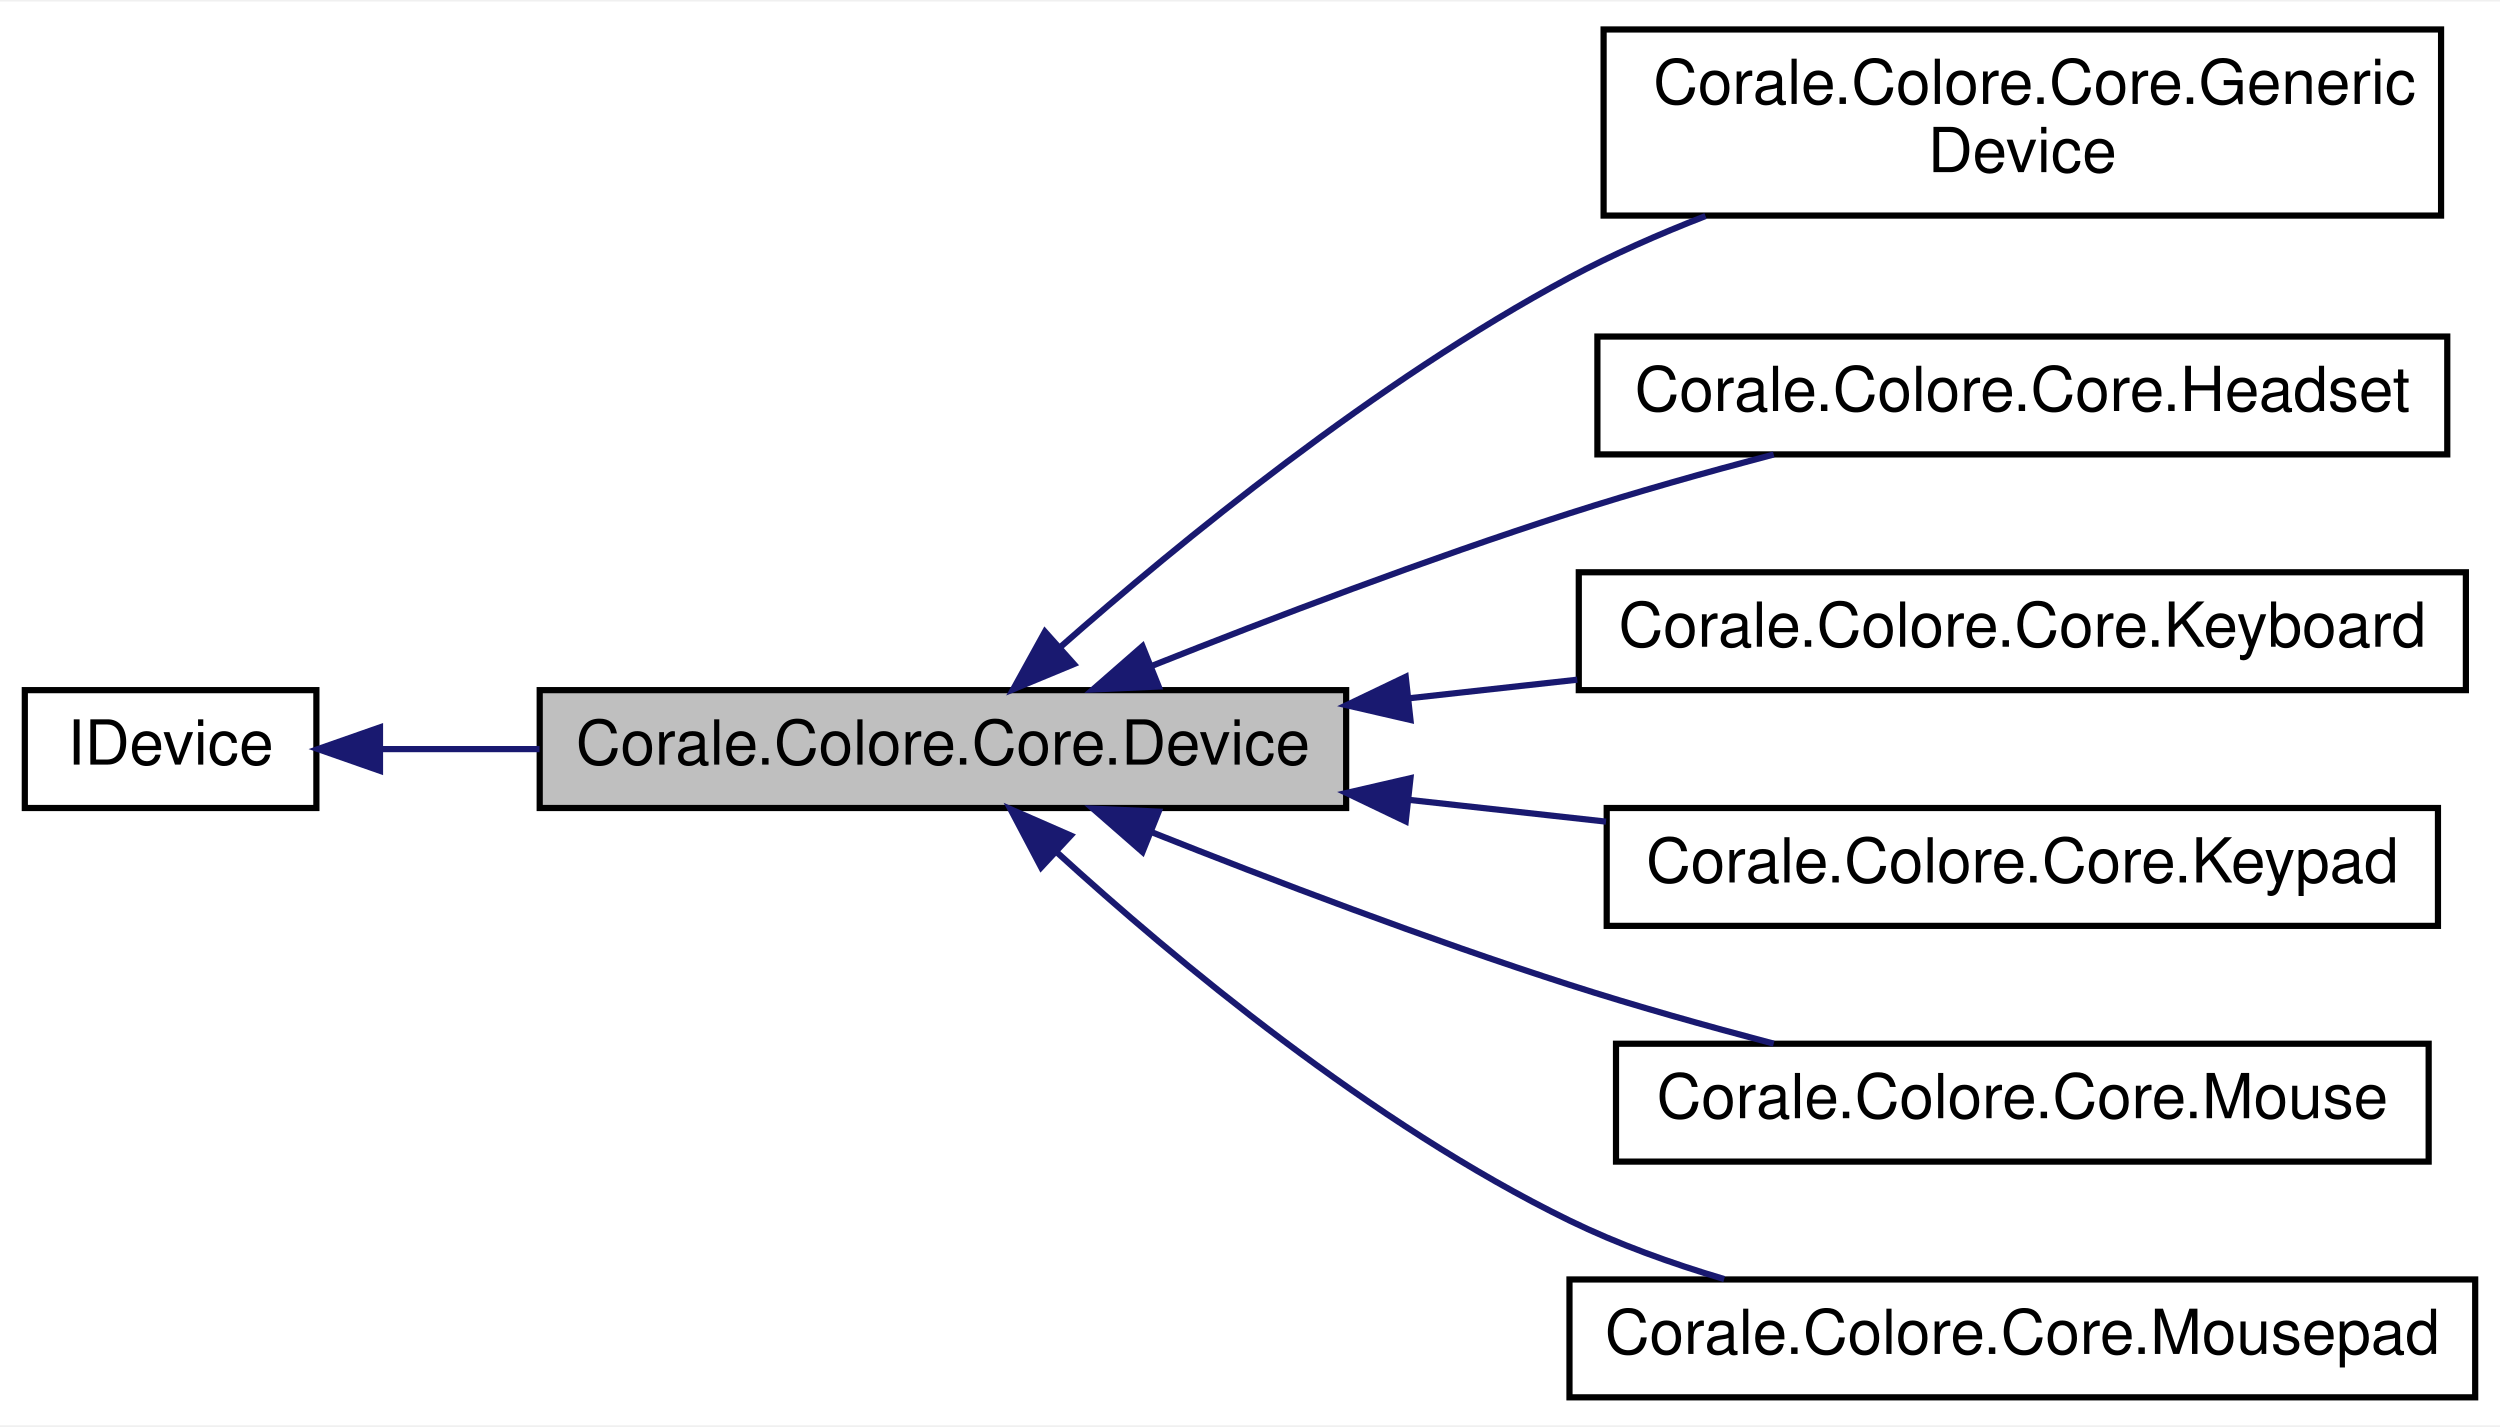
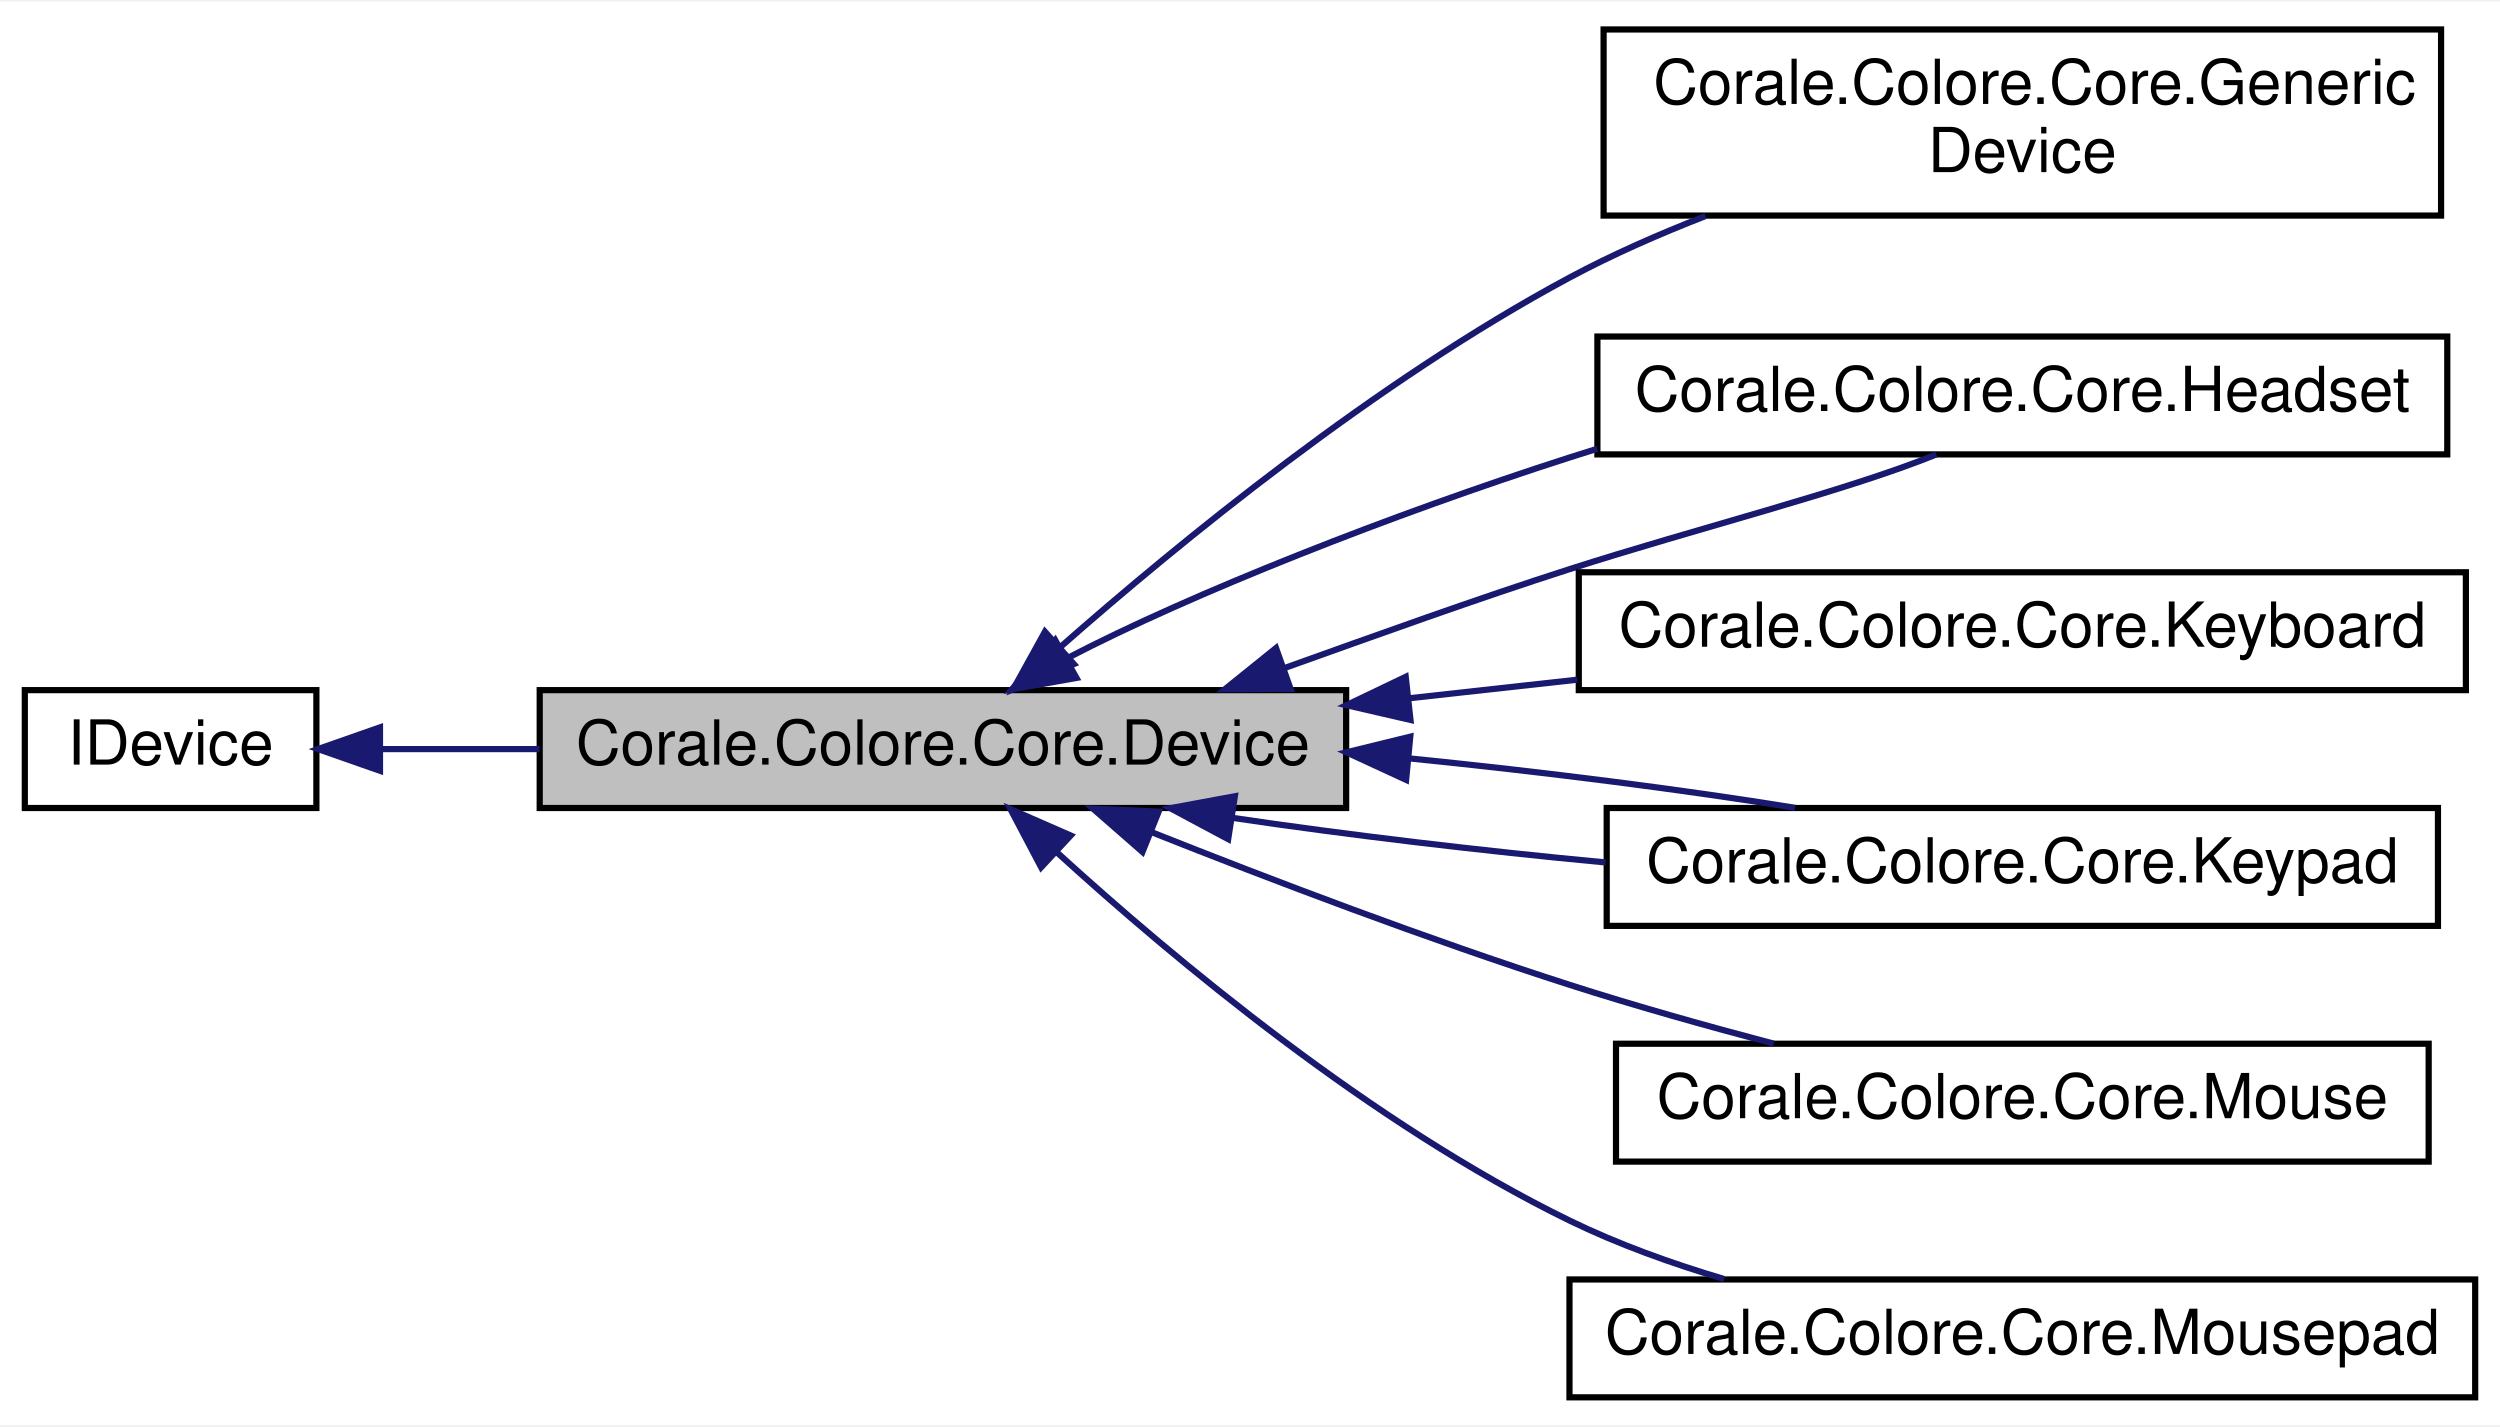
<svg xmlns="http://www.w3.org/2000/svg" xmlns:xlink="http://www.w3.org/1999/xlink" width="403pt" height="230pt" viewBox="0.00 0.00 403.00 229.50">
  <g id="graph0" class="graph" transform="scale(1 1) rotate(0) translate(4 225.5)">
    <polygon fill="white" stroke="none" points="-4,4 -4,-225.5 399,-225.5 399,4 -4,4" />
    <g id="node1" class="node">
      <polygon fill="#bfbfbf" stroke="black" points="83,-95.5 83,-114.5 213,-114.5 213,-95.5 83,-95.5" />
      <text text-anchor="middle" x="148" y="-102.5" font-family="Helvetica,sans-Serif" font-size="10.00">Corale.Colore.Core.Device</text>
    </g>
    <g id="node3" class="node">
      <g id="a_node3">
        <a xlink:href="class_corale_1_1_colore_1_1_core_1_1_generic_device.html" target="_top" xlink:title="A generic device. ">
          <polygon fill="white" stroke="black" points="254.5,-191 254.5,-221 389.5,-221 389.5,-191 254.5,-191" />
          <text text-anchor="start" x="262.5" y="-209" font-family="Helvetica,sans-Serif" font-size="10.00">Corale.Colore.Core.Generic</text>
          <text text-anchor="middle" x="322" y="-198" font-family="Helvetica,sans-Serif" font-size="10.00">Device</text>
        </a>
      </g>
    </g>
    <g id="edge2" class="edge">
      <path fill="none" stroke="midnightblue" d="M166.945,-121.458C186.081,-138.302 217.86,-164.309 249,-181 255.881,-184.688 263.414,-188.004 270.934,-190.924" />
      <polygon fill="midnightblue" stroke="midnightblue" points="169.11,-118.699 159.323,-114.642 164.444,-123.917 169.11,-118.699" />
    </g>
    <g id="node4" class="node">
      <g id="a_node4">
        <a xlink:href="class_corale_1_1_colore_1_1_core_1_1_headset.html" target="_top" xlink:title="Class for interacting with Chroma Headsets. ">
          <polygon fill="white" stroke="black" points="253.5,-152.5 253.5,-171.5 390.5,-171.5 390.5,-152.5 253.5,-152.5" />
          <text text-anchor="middle" x="322" y="-159.5" font-family="Helvetica,sans-Serif" font-size="10.00">Corale.Colore.Core.Headset</text>
        </a>
      </g>
    </g>
    <g id="edge3" class="edge">
-       <path fill="none" stroke="midnightblue" d="M181.492,-118.34C200.905,-126.06 226.157,-135.668 249,-143 259.586,-146.398 271.185,-149.657 281.922,-152.487" />
-       <polygon fill="midnightblue" stroke="midnightblue" points="182.776,-115.084 172.192,-114.609 180.17,-121.581 182.776,-115.084" />
+       <path fill="none" stroke="midnightblue" d="M202.965,-118.027C217.777,-123.323 233.914,-129.158 249,-134 269.434,-140.558 293.641,-146.6 308.137,-152.492" />
+       <polygon fill="midnightblue" stroke="midnightblue" points="204.042,-114.696 193.447,-114.642 201.695,-121.291 204.042,-114.696" />
+     </g>
+     <g id="edge4" class="edge">
+       <path fill="none" stroke="midnightblue" d="M168.076,-119.669C188.043,-130.08 220.408,-142.823 249,-152 250.477,-152.474 251.974,-152.946 253.485,-153.413" />
+       <polygon fill="midnightblue" stroke="midnightblue" points="169.528,-116.47 159.096,-114.62 166.097,-122.572 169.528,-116.47" />
    </g>
    <g id="node5" class="node">
      <g id="a_node5">
        <a xlink:href="class_corale_1_1_colore_1_1_core_1_1_keyboard.html" target="_top" xlink:title="Class for interacting with a Chroma keyboard. ">
          <polygon fill="white" stroke="black" points="250.5,-114.5 250.5,-133.5 393.5,-133.5 393.5,-114.5 250.5,-114.5" />
          <text text-anchor="middle" x="322" y="-121.5" font-family="Helvetica,sans-Serif" font-size="10.00">Corale.Colore.Core.Keyboard</text>
        </a>
      </g>
    </g>
-     <g id="edge4" class="edge">
+     <g id="edge5" class="edge">
      <path fill="none" stroke="midnightblue" d="M223.115,-113.187C232.119,-114.182 241.3,-115.196 250.254,-116.185" />
      <polygon fill="midnightblue" stroke="midnightblue" points="223.37,-109.694 213.046,-112.075 222.602,-116.652 223.37,-109.694" />
    </g>
    <g id="node6" class="node">
      <g id="a_node6">
        <a xlink:href="class_corale_1_1_colore_1_1_core_1_1_keypad.html" target="_top" xlink:title="Class for interacting with a Chroma keypad. ">
          <polygon fill="white" stroke="black" points="255,-76.5 255,-95.5 389,-95.5 389,-76.5 255,-76.5" />
          <text text-anchor="middle" x="322" y="-83.5" font-family="Helvetica,sans-Serif" font-size="10.00">Corale.Colore.Core.Keypad</text>
        </a>
      </g>
    </g>
-     <g id="edge5" class="edge">
-       <path fill="none" stroke="midnightblue" d="M223.088,-96.816C233.662,-95.648 244.481,-94.453 254.889,-93.303" />
-       <polygon fill="midnightblue" stroke="midnightblue" points="222.602,-93.348 213.046,-97.925 223.37,-100.306 222.602,-93.348" />
+     <g id="edge6" class="edge">
+       <path fill="none" stroke="midnightblue" d="M194.532,-93.934C212.991,-91.192 234.673,-88.614 254.819,-86.723" />
+       <polygon fill="midnightblue" stroke="midnightblue" points="193.983,-90.477 184.639,-95.471 195.057,-97.394 193.983,-90.477" />
+     </g>
+     <g id="edge7" class="edge">
+       <path fill="none" stroke="midnightblue" d="M223.195,-103.497C244.763,-101.324 267.34,-98.463 285.361,-95.529" />
+       <polygon fill="midnightblue" stroke="midnightblue" points="222.664,-100.032 213.046,-104.476 223.336,-107 222.664,-100.032" />
    </g>
    <g id="node7" class="node">
      <g id="a_node7">
        <a xlink:href="class_corale_1_1_colore_1_1_core_1_1_mouse.html" target="_top" xlink:title="Class for interacting with a Chroma mouse. ">
          <polygon fill="white" stroke="black" points="256.5,-38.5 256.5,-57.5 387.5,-57.5 387.5,-38.5 256.5,-38.5" />
          <text text-anchor="middle" x="322" y="-45.5" font-family="Helvetica,sans-Serif" font-size="10.00">Corale.Colore.Core.Mouse</text>
        </a>
      </g>
    </g>
-     <g id="edge6" class="edge">
+     <g id="edge8" class="edge">
      <path fill="none" stroke="midnightblue" d="M181.492,-91.66C200.905,-83.94 226.157,-74.332 249,-67 259.586,-63.602 271.185,-60.343 281.922,-57.513" />
      <polygon fill="midnightblue" stroke="midnightblue" points="180.17,-88.419 172.192,-95.391 182.776,-94.916 180.17,-88.419" />
    </g>
    <g id="node8" class="node">
      <g id="a_node8">
        <a xlink:href="class_corale_1_1_colore_1_1_core_1_1_mousepad.html" target="_top" xlink:title="Class for interacting with a Chroma mouse pad. ">
          <polygon fill="white" stroke="black" points="249,-0.5 249,-19.5 395,-19.5 395,-0.5 249,-0.5" />
          <text text-anchor="middle" x="322" y="-7.5" font-family="Helvetica,sans-Serif" font-size="10.00">Corale.Colore.Core.Mousepad</text>
        </a>
      </g>
    </g>
-     <g id="edge7" class="edge">
+     <g id="edge9" class="edge">
      <path fill="none" stroke="midnightblue" d="M166.393,-88.335C185.291,-71.101 217.077,-44.576 249,-29 256.785,-25.202 265.426,-22.09 273.943,-19.566" />
      <polygon fill="midnightblue" stroke="midnightblue" points="163.831,-85.937 158.891,-95.31 168.598,-91.064 163.831,-85.937" />
    </g>
    <g id="node2" class="node">
      <g id="a_node2">
        <a xlink:href="interface_corale_1_1_colore_1_1_core_1_1_i_device.html" target="_top" xlink:title="Interface for functionality common with all devices. ">
          <polygon fill="white" stroke="black" points="0,-95.5 0,-114.5 47,-114.5 47,-95.5 0,-95.5" />
          <text text-anchor="middle" x="23.5" y="-102.5" font-family="Helvetica,sans-Serif" font-size="10.00">IDevice</text>
        </a>
      </g>
    </g>
    <g id="edge1" class="edge">
      <path fill="none" stroke="midnightblue" d="M57.493,-105C65.42,-105 74.155,-105 82.967,-105" />
      <polygon fill="midnightblue" stroke="midnightblue" points="57.254,-101.5 47.254,-105 57.254,-108.5 57.254,-101.5" />
    </g>
  </g>
</svg>
